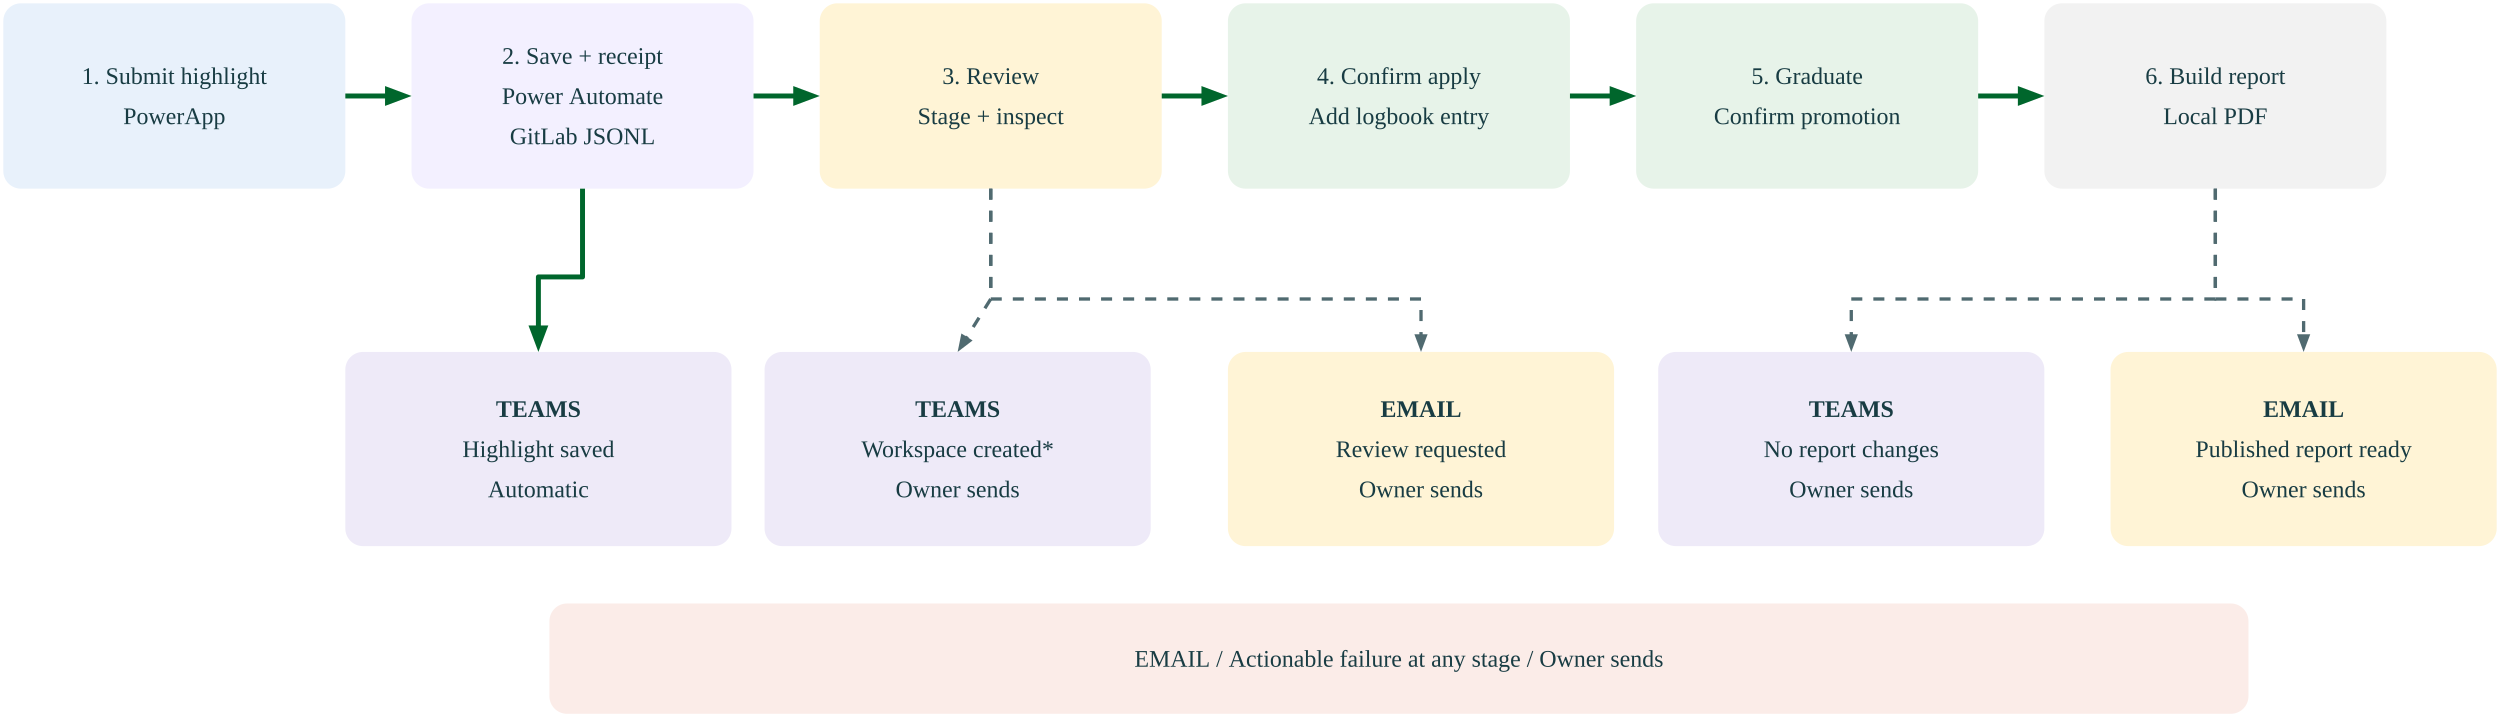
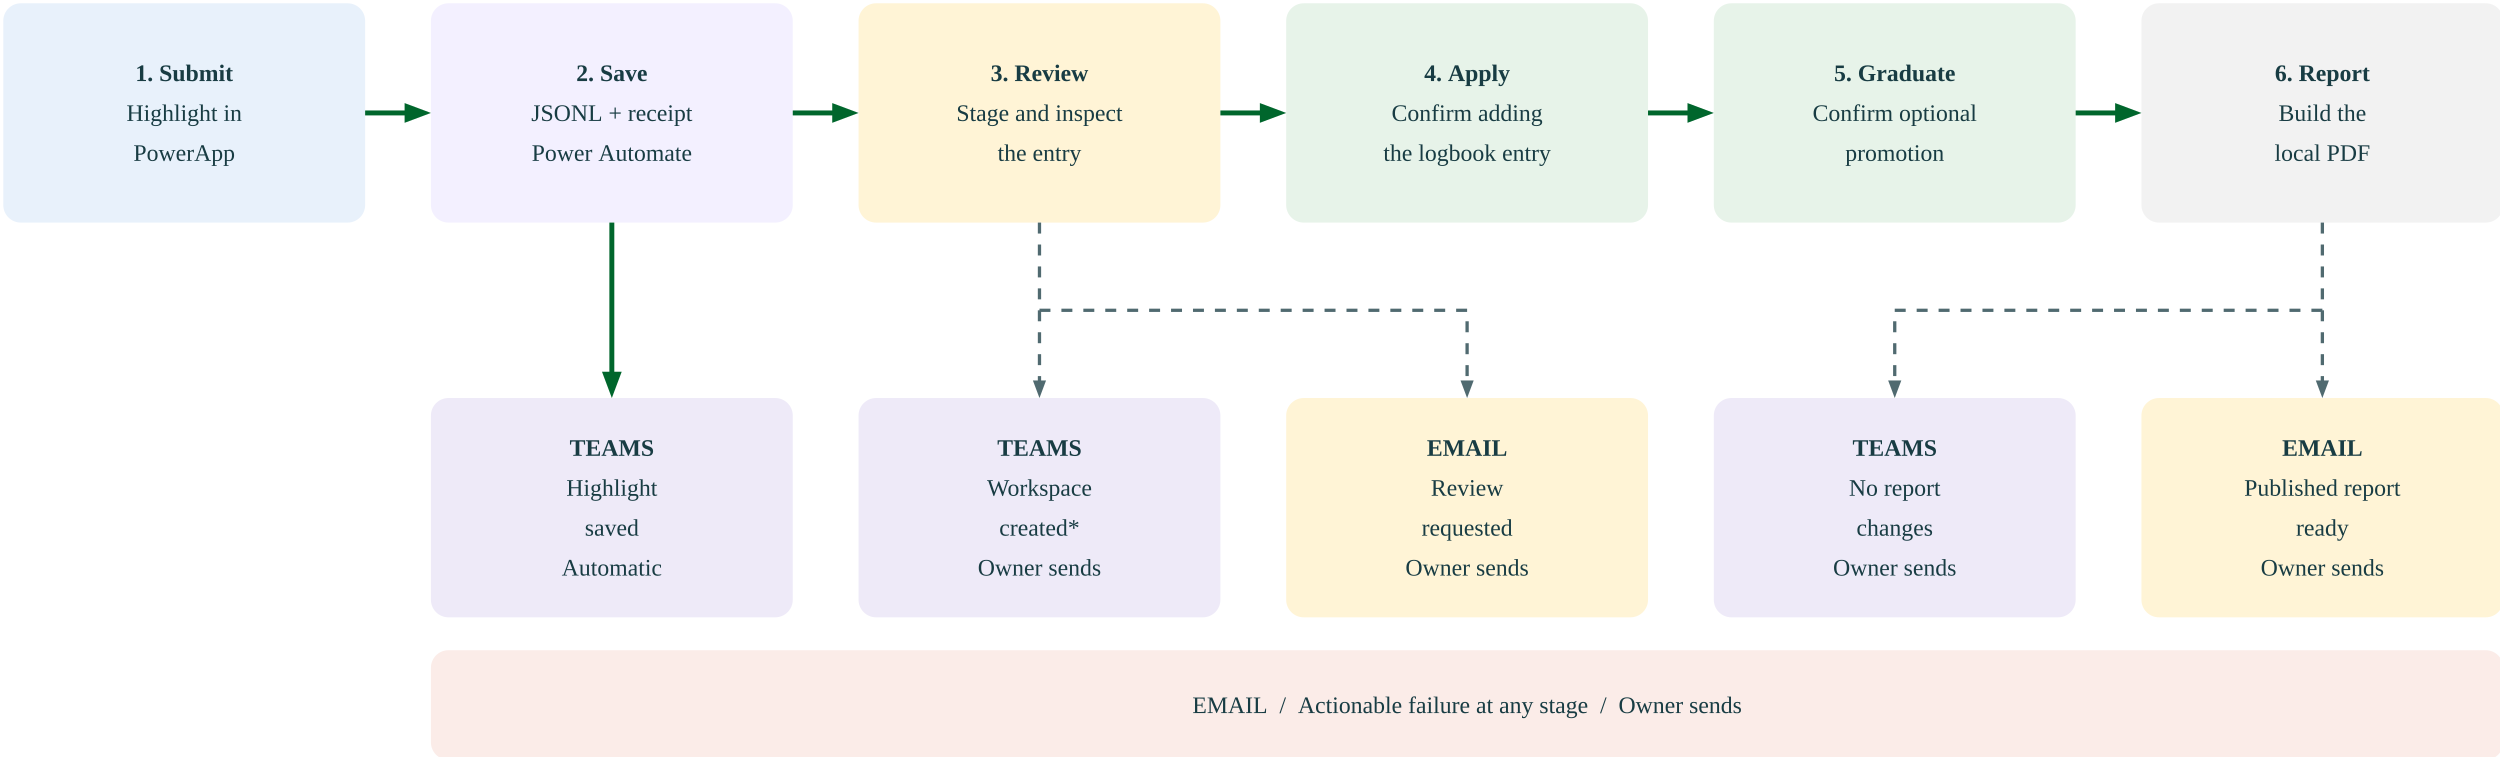
- <svg xmlns="http://www.w3.org/2000/svg" style="font-size:initial;" viewBox="0 0 1631.52 468">
-   <path d="M13.68,123.12L213.84,123.12A11.52 11.52 0 0 0 225.36 111.6L225.36,13.68A11.52 11.52 0 0 0 213.84 2.16L13.68,2.16A11.52 11.52 0 0 0 2.16 13.68L2.16,111.6A11.52 11.52 0 0 0 13.68 123.12Z" style="fill:rgb(232,241,251);stroke-width:0;stroke:rgb(24,60,67);" />
-   <text x="113.76" y="49.536" text-anchor="middle" fill="rgb(24,60,67)" font-size="130%" dominant-baseline="central">1. Submit highlight</text>
-   <text x="113.76" y="75.744" text-anchor="middle" fill="rgb(24,60,67)" font-size="130%" dominant-baseline="central">PowerApp</text>
-   <path d="M280.08,123.12L480.24,123.12A11.52 11.52 0 0 0 491.76 111.6L491.76,13.68A11.52 11.52 0 0 0 480.24 2.16L280.08,2.16A11.52 11.52 0 0 0 268.56 13.68L268.56,111.6A11.52 11.52 0 0 0 280.08 123.12Z" style="fill:rgb(243,240,255);stroke-width:0;stroke:rgb(24,60,67);" />
-   <text x="380.16" y="36.432" text-anchor="middle" fill="rgb(24,60,67)" font-size="130%" dominant-baseline="central">2. Save + receipt</text>
-   <text x="380.16" y="62.64" text-anchor="middle" fill="rgb(24,60,67)" font-size="130%" dominant-baseline="central">Power Automate</text>
-   <text x="380.16" y="88.848" text-anchor="middle" fill="rgb(24,60,67)" font-size="130%" dominant-baseline="central">GitLab JSONL</text>
-   <path d="M546.48,123.12L746.64,123.12A11.52 11.52 0 0 0 758.16 111.6L758.16,13.68A11.52 11.52 0 0 0 746.64 2.16L546.48,2.16A11.52 11.52 0 0 0 534.96 13.68L534.96,111.6A11.52 11.52 0 0 0 546.48 123.12Z" style="fill:rgb(255,244,214);stroke-width:0;stroke:rgb(24,60,67);" />
-   <text x="646.56" y="49.536" text-anchor="middle" fill="rgb(24,60,67)" font-size="130%" dominant-baseline="central">3. Review</text>
-   <text x="646.56" y="75.744" text-anchor="middle" fill="rgb(24,60,67)" font-size="130%" dominant-baseline="central">Stage + inspect</text>
-   <path d="M812.88,123.12L1013.04,123.12A11.52 11.52 0 0 0 1024.56 111.6L1024.56,13.68A11.52 11.52 0 0 0 1013.04 2.16L812.88,2.16A11.52 11.52 0 0 0 801.36 13.68L801.36,111.6A11.52 11.52 0 0 0 812.88 123.12Z" style="fill:rgb(231,243,233);stroke-width:0;stroke:rgb(24,60,67);" />
-   <text x="912.96" y="49.536" text-anchor="middle" fill="rgb(24,60,67)" font-size="130%" dominant-baseline="central">4. Confirm apply</text>
-   <text x="912.96" y="75.744" text-anchor="middle" fill="rgb(24,60,67)" font-size="130%" dominant-baseline="central">Add logbook entry</text>
-   <path d="M1079.28,123.12L1279.44,123.12A11.52 11.52 0 0 0 1290.96 111.6L1290.96,13.68A11.52 11.52 0 0 0 1279.44 2.16L1079.28,2.16A11.52 11.52 0 0 0 1067.76 13.68L1067.76,111.6A11.52 11.52 0 0 0 1079.28 123.12Z" style="fill:rgb(231,243,233);stroke-width:0;stroke:rgb(24,60,67);" />
-   <text x="1179.36" y="49.536" text-anchor="middle" fill="rgb(24,60,67)" font-size="130%" dominant-baseline="central">5. Graduate</text>
-   <text x="1179.36" y="75.744" text-anchor="middle" fill="rgb(24,60,67)" font-size="130%" dominant-baseline="central">Confirm promotion</text>
-   <path d="M1345.68,123.12L1545.84,123.12A11.52 11.52 0 0 0 1557.36 111.6L1557.36,13.68A11.52 11.52 0 0 0 1545.84 2.16L1345.68,2.16A11.52 11.52 0 0 0 1334.16 13.68L1334.16,111.6A11.52 11.52 0 0 0 1345.68 123.12Z" style="fill:rgb(242,242,242);stroke-width:0;stroke:rgb(24,60,67);" />
-   <text x="1445.76" y="49.536" text-anchor="middle" fill="rgb(24,60,67)" font-size="130%" dominant-baseline="central">6. Build report</text>
-   <text x="1445.76" y="75.744" text-anchor="middle" fill="rgb(24,60,67)" font-size="130%" dominant-baseline="central">Local PDF</text>
-   <polygon points="268.56,62.64 251.28,69.12 251.28,56.16" style="fill:rgb(0,102,44)" />
-   <path d="M225.36,62.64L259.92,62.64" style="fill:none;stroke-width:3.24;stroke:rgb(0,102,44);" />
-   <polygon points="534.96,62.64 517.68,69.12 517.68,56.16" style="fill:rgb(0,102,44)" />
-   <path d="M491.76,62.64L526.32,62.64" style="fill:none;stroke-width:3.24;stroke:rgb(0,102,44);" />
-   <polygon points="801.36,62.64 784.08,69.12 784.08,56.16" style="fill:rgb(0,102,44)" />
-   <path d="M758.16,62.64L792.72,62.64" style="fill:none;stroke-width:3.24;stroke:rgb(0,102,44);" />
-   <polygon points="1067.76,62.64 1050.48,69.12 1050.48,56.16" style="fill:rgb(0,102,44)" />
-   <path d="M1024.56,62.64L1059.12,62.64" style="fill:none;stroke-width:3.24;stroke:rgb(0,102,44);" />
-   <polygon points="1334.16,62.64 1316.88,69.12 1316.88,56.16" style="fill:rgb(0,102,44)" />
-   <path d="M1290.96,62.64L1325.52,62.64" style="fill:none;stroke-width:3.24;stroke:rgb(0,102,44);" />
-   <path d="M236.88,356.4L465.84,356.4A11.52 11.52 0 0 0 477.36 344.88L477.36,241.2A11.52 11.52 0 0 0 465.84 229.68L236.88,229.68A11.52 11.52 0 0 0 225.36 241.2L225.36,344.88A11.52 11.52 0 0 0 236.88 356.4Z" style="fill:rgb(238,234,248);stroke-width:0;stroke:rgb(24,60,67);" />
-   <text x="351.36" y="266.832" text-anchor="middle" font-weight="bold" fill="rgb(24,60,67)" font-size="130%" dominant-baseline="central">TEAMS</text>
-   <text x="351.36" y="293.04" text-anchor="middle" fill="rgb(24,60,67)" font-size="130%" dominant-baseline="central">Highlight saved</text>
-   <text x="351.36" y="319.248" text-anchor="middle" fill="rgb(24,60,67)" font-size="130%" dominant-baseline="central">Automatic</text>
-   <path d="M510.48,356.4L739.44,356.4A11.52 11.52 0 0 0 750.96 344.88L750.96,241.2A11.52 11.52 0 0 0 739.44 229.68L510.48,229.68A11.52 11.52 0 0 0 498.96 241.2L498.96,344.88A11.52 11.52 0 0 0 510.48 356.4Z" style="fill:rgb(238,234,248);stroke-width:0;stroke:rgb(24,60,67);" />
-   <text x="624.96" y="266.832" text-anchor="middle" font-weight="bold" fill="rgb(24,60,67)" font-size="130%" dominant-baseline="central">TEAMS</text>
-   <text x="624.96" y="293.04" text-anchor="middle" fill="rgb(24,60,67)" font-size="130%" dominant-baseline="central">Workspace created*</text>
-   <text x="624.96" y="319.248" text-anchor="middle" fill="rgb(24,60,67)" font-size="130%" dominant-baseline="central">Owner sends</text>
-   <path d="M812.88,356.4L1041.84,356.4A11.52 11.52 0 0 0 1053.36 344.88L1053.36,241.2A11.52 11.52 0 0 0 1041.84 229.68L812.88,229.68A11.52 11.52 0 0 0 801.36 241.2L801.36,344.88A11.52 11.52 0 0 0 812.88 356.4Z" style="fill:rgb(255,244,214);stroke-width:0;stroke:rgb(24,60,67);" />
-   <text x="927.36" y="266.832" text-anchor="middle" font-weight="bold" fill="rgb(24,60,67)" font-size="130%" dominant-baseline="central">EMAIL</text>
-   <text x="927.36" y="293.04" text-anchor="middle" fill="rgb(24,60,67)" font-size="130%" dominant-baseline="central">Review requested</text>
-   <text x="927.36" y="319.248" text-anchor="middle" fill="rgb(24,60,67)" font-size="130%" dominant-baseline="central">Owner sends</text>
-   <path d="M1093.68,356.4L1322.64,356.4A11.52 11.52 0 0 0 1334.16 344.88L1334.16,241.2A11.52 11.52 0 0 0 1322.64 229.68L1093.68,229.68A11.52 11.52 0 0 0 1082.16 241.2L1082.16,344.88A11.52 11.52 0 0 0 1093.68 356.4Z" style="fill:rgb(238,234,248);stroke-width:0;stroke:rgb(24,60,67);" />
-   <text x="1208.16" y="266.832" text-anchor="middle" font-weight="bold" fill="rgb(24,60,67)" font-size="130%" dominant-baseline="central">TEAMS</text>
-   <text x="1208.16" y="293.04" text-anchor="middle" fill="rgb(24,60,67)" font-size="130%" dominant-baseline="central">No report changes</text>
-   <text x="1208.16" y="319.248" text-anchor="middle" fill="rgb(24,60,67)" font-size="130%" dominant-baseline="central">Owner sends</text>
-   <path d="M1388.88,356.4L1617.84,356.4A11.52 11.52 0 0 0 1629.36 344.88L1629.36,241.2A11.52 11.52 0 0 0 1617.84 229.68L1388.88,229.68A11.52 11.52 0 0 0 1377.36 241.2L1377.36,344.88A11.52 11.52 0 0 0 1388.88 356.4Z" style="fill:rgb(255,244,214);stroke-width:0;stroke:rgb(24,60,67);" />
-   <text x="1503.36" y="266.832" text-anchor="middle" font-weight="bold" fill="rgb(24,60,67)" font-size="130%" dominant-baseline="central">EMAIL</text>
-   <text x="1503.36" y="293.04" text-anchor="middle" fill="rgb(24,60,67)" font-size="130%" dominant-baseline="central">Published report ready</text>
-   <text x="1503.36" y="319.248" text-anchor="middle" fill="rgb(24,60,67)" font-size="130%" dominant-baseline="central">Owner sends</text>
-   <polygon points="351.36,229.68 344.88,212.4 357.84,212.4" style="fill:rgb(0,102,44)" />
-   <path d="M380.16,123.12L380.16,180.72L351.36,180.72L351.36,221.04" style="fill:none;stroke-width:3.24;stroke-linejoin:round;stroke:rgb(0,102,44);" />
-   <polygon points="624.96,229.68 627.402,217.621 634.729,222.201" style="fill:rgb(80,106,112)" />
-   <path d="M646.56,123.12L646.56,195.12L628.013,224.796" style="fill:none;stroke-width:2.16;stroke-linejoin:round;stroke:rgb(80,106,112);stroke-dasharray:7.2,7.2;" />
-   <polygon points="927.36,229.68 923.04,218.16 931.68,218.16" style="fill:rgb(80,106,112)" />
-   <path d="M646.56,123.12L646.56,195.12L927.36,195.12L927.36,223.92" style="fill:none;stroke-width:2.16;stroke-linejoin:round;stroke:rgb(80,106,112);stroke-dasharray:7.2,7.2;" />
-   <polygon points="1208.16,229.68 1203.84,218.16 1212.48,218.16" style="fill:rgb(80,106,112)" />
-   <path d="M1445.76,123.12L1445.76,195.12L1208.16,195.12L1208.16,223.92" style="fill:none;stroke-width:2.16;stroke-linejoin:round;stroke:rgb(80,106,112);stroke-dasharray:7.2,7.2;" />
-   <polygon points="1503.36,229.68 1499.04,218.16 1507.68,218.16" style="fill:rgb(80,106,112)" />
-   <path d="M1445.76,123.12L1445.76,195.12L1503.36,195.12L1503.36,223.92" style="fill:none;stroke-width:2.16;stroke-linejoin:round;stroke:rgb(80,106,112);stroke-dasharray:7.2,7.2;" />
-   <path d="M370.08,465.84L1455.84,465.84A11.52 11.52 0 0 0 1467.36 454.32L1467.36,405.36A11.52 11.52 0 0 0 1455.84 393.84L370.08,393.84A11.52 11.52 0 0 0 358.56 405.36L358.56,454.32A11.52 11.52 0 0 0 370.08 465.84Z" style="fill:rgb(251,236,232);stroke-width:0;stroke:rgb(24,60,67);" />
-   <text x="912.96" y="429.84" text-anchor="middle" fill="rgb(24,60,67)" font-size="130%" dominant-baseline="central">EMAIL / Actionable failure at any stage / Owner sends</text>
+ <svg xmlns="http://www.w3.org/2000/svg" style="font-size:initial;" viewbox="0 0 1645.92 501.12">
+   <path d="M13.68,146.16L228.24,146.16A11.52 11.52 0 0 0 239.76 134.64L239.76,13.68A11.52 11.52 0 0 0 228.24 2.16L13.68,2.16A11.52 11.52 0 0 0 2.16 13.68L2.16,134.64A11.52 11.52 0 0 0 13.68 146.16Z" style="fill:rgb(232,241,251);stroke-width:0;stroke:rgb(24,60,67);" />
+   <text x="120.96" y="47.952" text-anchor="middle" font-weight="bold" fill="rgb(24,60,67)" font-size="130%" dominant-baseline="central">1. Submit</text>
+   <text x="120.96" y="74.16" text-anchor="middle" fill="rgb(24,60,67)" font-size="130%" dominant-baseline="central">Highlight in</text>
+   <text x="120.96" y="100.368" text-anchor="middle" fill="rgb(24,60,67)" font-size="130%" dominant-baseline="central">PowerApp</text>
+   <path d="M294.48,146.16L509.04,146.16A11.52 11.52 0 0 0 520.56 134.64L520.56,13.68A11.52 11.52 0 0 0 509.04 2.16L294.48,2.16A11.52 11.52 0 0 0 282.96 13.68L282.96,134.64A11.52 11.52 0 0 0 294.48 146.16Z" style="fill:rgb(243,240,255);stroke-width:0;stroke:rgb(24,60,67);" />
+   <text x="401.76" y="47.952" text-anchor="middle" font-weight="bold" fill="rgb(24,60,67)" font-size="130%" dominant-baseline="central">2. Save</text>
+   <text x="401.76" y="74.16" text-anchor="middle" fill="rgb(24,60,67)" font-size="130%" dominant-baseline="central">JSONL + receipt</text>
+   <text x="401.76" y="100.368" text-anchor="middle" fill="rgb(24,60,67)" font-size="130%" dominant-baseline="central">Power Automate</text>
+   <path d="M575.28,146.16L789.84,146.16A11.52 11.52 0 0 0 801.36 134.64L801.36,13.68A11.52 11.52 0 0 0 789.84 2.16L575.28,2.16A11.52 11.52 0 0 0 563.76 13.68L563.76,134.64A11.52 11.52 0 0 0 575.28 146.16Z" style="fill:rgb(255,244,214);stroke-width:0;stroke:rgb(24,60,67);" />
+   <text x="682.56" y="47.952" text-anchor="middle" font-weight="bold" fill="rgb(24,60,67)" font-size="130%" dominant-baseline="central">3. Review</text>
+   <text x="682.56" y="74.16" text-anchor="middle" fill="rgb(24,60,67)" font-size="130%" dominant-baseline="central">Stage and inspect</text>
+   <text x="682.56" y="100.368" text-anchor="middle" fill="rgb(24,60,67)" font-size="130%" dominant-baseline="central">the entry</text>
+   <path d="M856.08,146.16L1070.64,146.16A11.52 11.52 0 0 0 1082.16 134.64L1082.16,13.68A11.52 11.52 0 0 0 1070.64 2.16L856.08,2.16A11.52 11.52 0 0 0 844.56 13.68L844.56,134.64A11.52 11.52 0 0 0 856.08 146.16Z" style="fill:rgb(231,243,233);stroke-width:0;stroke:rgb(24,60,67);" />
+   <text x="963.36" y="47.952" text-anchor="middle" font-weight="bold" fill="rgb(24,60,67)" font-size="130%" dominant-baseline="central">4. Apply</text>
+   <text x="963.36" y="74.16" text-anchor="middle" fill="rgb(24,60,67)" font-size="130%" dominant-baseline="central">Confirm adding</text>
+   <text x="963.36" y="100.368" text-anchor="middle" fill="rgb(24,60,67)" font-size="130%" dominant-baseline="central">the logbook entry</text>
+   <path d="M1136.88,146.16L1351.44,146.16A11.52 11.52 0 0 0 1362.96 134.64L1362.96,13.68A11.52 11.52 0 0 0 1351.44 2.16L1136.88,2.16A11.52 11.52 0 0 0 1125.36 13.68L1125.36,134.64A11.52 11.52 0 0 0 1136.88 146.16Z" style="fill:rgb(231,243,233);stroke-width:0;stroke:rgb(24,60,67);" />
+   <text x="1244.16" y="47.952" text-anchor="middle" font-weight="bold" fill="rgb(24,60,67)" font-size="130%" dominant-baseline="central">5. Graduate</text>
+   <text x="1244.16" y="74.16" text-anchor="middle" fill="rgb(24,60,67)" font-size="130%" dominant-baseline="central">Confirm optional</text>
+   <text x="1244.16" y="100.368" text-anchor="middle" fill="rgb(24,60,67)" font-size="130%" dominant-baseline="central">promotion</text>
+   <path d="M1417.68,146.16L1632.24,146.16A11.52 11.52 0 0 0 1643.76 134.64L1643.76,13.68A11.52 11.52 0 0 0 1632.24 2.16L1417.68,2.16A11.52 11.52 0 0 0 1406.16 13.68L1406.16,134.64A11.52 11.52 0 0 0 1417.68 146.16Z" style="fill:rgb(242,242,242);stroke-width:0;stroke:rgb(24,60,67);" />
+   <text x="1524.96" y="47.952" text-anchor="middle" font-weight="bold" fill="rgb(24,60,67)" font-size="130%" dominant-baseline="central">6. Report</text>
+   <text x="1524.96" y="74.16" text-anchor="middle" fill="rgb(24,60,67)" font-size="130%" dominant-baseline="central">Build the</text>
+   <text x="1524.96" y="100.368" text-anchor="middle" fill="rgb(24,60,67)" font-size="130%" dominant-baseline="central">local PDF</text>
+   <polygon points="282.96,74.16 265.68,80.64 265.68,67.68" style="fill:rgb(0,102,44)" />
+   <path d="M239.76,74.16L274.32,74.16" style="fill:none;stroke-width:3.24;stroke:rgb(0,102,44);" />
+   <polygon points="563.76,74.16 546.48,80.64 546.48,67.68" style="fill:rgb(0,102,44)" />
+   <path d="M520.56,74.16L555.12,74.16" style="fill:none;stroke-width:3.24;stroke:rgb(0,102,44);" />
+   <polygon points="844.56,74.16 827.28,80.64 827.28,67.68" style="fill:rgb(0,102,44)" />
+   <path d="M801.36,74.16L835.92,74.16" style="fill:none;stroke-width:3.24;stroke:rgb(0,102,44);" />
+   <polygon points="1125.36,74.16 1108.08,80.64 1108.08,67.68" style="fill:rgb(0,102,44)" />
+   <path d="M1082.16,74.16L1116.72,74.16" style="fill:none;stroke-width:3.24;stroke:rgb(0,102,44);" />
+   <polygon points="1406.16,74.16 1388.88,80.64 1388.88,67.68" style="fill:rgb(0,102,44)" />
+   <path d="M1362.96,74.16L1397.52,74.16" style="fill:none;stroke-width:3.24;stroke:rgb(0,102,44);" />
+   <path d="M294.48,405.36L509.04,405.36A11.52 11.52 0 0 0 520.56 393.84L520.56,272.88A11.52 11.52 0 0 0 509.04 261.36L294.48,261.36A11.52 11.52 0 0 0 282.96 272.88L282.96,393.84A11.52 11.52 0 0 0 294.48 405.36Z" style="fill:rgb(238,234,248);stroke-width:0;stroke:rgb(24,60,67);" />
+   <text x="401.76" y="294.048" text-anchor="middle" font-weight="bold" fill="rgb(24,60,67)" font-size="130%" dominant-baseline="central">TEAMS</text>
+   <text x="401.76" y="320.256" text-anchor="middle" fill="rgb(24,60,67)" font-size="130%" dominant-baseline="central">Highlight</text>
+   <text x="401.76" y="346.464" text-anchor="middle" fill="rgb(24,60,67)" font-size="130%" dominant-baseline="central">saved</text>
+   <text x="401.76" y="372.672" text-anchor="middle" fill="rgb(24,60,67)" font-size="130%" dominant-baseline="central">Automatic</text>
+   <path d="M575.28,405.36L789.84,405.36A11.52 11.52 0 0 0 801.36 393.84L801.36,272.88A11.52 11.52 0 0 0 789.84 261.36L575.28,261.36A11.52 11.52 0 0 0 563.76 272.88L563.76,393.84A11.52 11.52 0 0 0 575.28 405.36Z" style="fill:rgb(238,234,248);stroke-width:0;stroke:rgb(24,60,67);" />
+   <text x="682.56" y="294.048" text-anchor="middle" font-weight="bold" fill="rgb(24,60,67)" font-size="130%" dominant-baseline="central">TEAMS</text>
+   <text x="682.56" y="320.256" text-anchor="middle" fill="rgb(24,60,67)" font-size="130%" dominant-baseline="central">Workspace</text>
+   <text x="682.56" y="346.464" text-anchor="middle" fill="rgb(24,60,67)" font-size="130%" dominant-baseline="central">created*</text>
+   <text x="682.56" y="372.672" text-anchor="middle" fill="rgb(24,60,67)" font-size="130%" dominant-baseline="central">Owner sends</text>
+   <path d="M856.08,405.36L1070.64,405.36A11.52 11.52 0 0 0 1082.16 393.84L1082.16,272.88A11.52 11.52 0 0 0 1070.64 261.36L856.08,261.36A11.52 11.52 0 0 0 844.56 272.88L844.56,393.84A11.52 11.52 0 0 0 856.08 405.36Z" style="fill:rgb(255,244,214);stroke-width:0;stroke:rgb(24,60,67);" />
+   <text x="963.36" y="294.048" text-anchor="middle" font-weight="bold" fill="rgb(24,60,67)" font-size="130%" dominant-baseline="central">EMAIL</text>
+   <text x="963.36" y="320.256" text-anchor="middle" fill="rgb(24,60,67)" font-size="130%" dominant-baseline="central">Review</text>
+   <text x="963.36" y="346.464" text-anchor="middle" fill="rgb(24,60,67)" font-size="130%" dominant-baseline="central">requested</text>
+   <text x="963.36" y="372.672" text-anchor="middle" fill="rgb(24,60,67)" font-size="130%" dominant-baseline="central">Owner sends</text>
+   <path d="M1136.88,405.36L1351.44,405.36A11.52 11.52 0 0 0 1362.96 393.84L1362.96,272.88A11.52 11.52 0 0 0 1351.44 261.36L1136.88,261.36A11.52 11.52 0 0 0 1125.36 272.88L1125.36,393.84A11.52 11.52 0 0 0 1136.88 405.36Z" style="fill:rgb(238,234,248);stroke-width:0;stroke:rgb(24,60,67);" />
+   <text x="1244.16" y="294.048" text-anchor="middle" font-weight="bold" fill="rgb(24,60,67)" font-size="130%" dominant-baseline="central">TEAMS</text>
+   <text x="1244.16" y="320.256" text-anchor="middle" fill="rgb(24,60,67)" font-size="130%" dominant-baseline="central">No report</text>
+   <text x="1244.16" y="346.464" text-anchor="middle" fill="rgb(24,60,67)" font-size="130%" dominant-baseline="central">changes</text>
+   <text x="1244.16" y="372.672" text-anchor="middle" fill="rgb(24,60,67)" font-size="130%" dominant-baseline="central">Owner sends</text>
+   <path d="M1417.68,405.36L1632.24,405.36A11.52 11.52 0 0 0 1643.76 393.84L1643.76,272.88A11.52 11.52 0 0 0 1632.24 261.36L1417.68,261.36A11.52 11.52 0 0 0 1406.16 272.88L1406.16,393.84A11.52 11.52 0 0 0 1417.68 405.36Z" style="fill:rgb(255,244,214);stroke-width:0;stroke:rgb(24,60,67);" />
+   <text x="1524.96" y="294.048" text-anchor="middle" font-weight="bold" fill="rgb(24,60,67)" font-size="130%" dominant-baseline="central">EMAIL</text>
+   <text x="1524.96" y="320.256" text-anchor="middle" fill="rgb(24,60,67)" font-size="130%" dominant-baseline="central">Published report</text>
+   <text x="1524.96" y="346.464" text-anchor="middle" fill="rgb(24,60,67)" font-size="130%" dominant-baseline="central">ready</text>
+   <text x="1524.96" y="372.672" text-anchor="middle" fill="rgb(24,60,67)" font-size="130%" dominant-baseline="central">Owner sends</text>
+   <polygon points="401.76,261.36 395.28,244.08 408.24,244.08" style="fill:rgb(0,102,44)" />
+   <path d="M401.76,146.16L401.76,252.72" style="fill:none;stroke-width:3.24;stroke:rgb(0,102,44);" />
+   <path d="M682.56,146.16L682.56,203.76" style="fill:none;stroke-width:2.16;stroke:rgb(80,106,112);stroke-dasharray:7.2,7.2;" />
+   <polygon points="682.56,261.36 678.24,249.84 686.88,249.84" style="fill:rgb(80,106,112)" />
+   <path d="M682.56,203.76L682.56,255.6" style="fill:none;stroke-width:2.16;stroke:rgb(80,106,112);stroke-dasharray:7.2,7.2;" />
+   <polygon points="963.36,261.36 959.04,249.84 967.68,249.84" style="fill:rgb(80,106,112)" />
+   <path d="M682.56,203.76L963.36,203.76L963.36,255.6" style="fill:none;stroke-width:2.16;stroke-linejoin:round;stroke:rgb(80,106,112);stroke-dasharray:7.2,7.2;" />
+   <path d="M1524.96,146.16L1524.96,203.76" style="fill:none;stroke-width:2.16;stroke:rgb(80,106,112);stroke-dasharray:7.2,7.2;" />
+   <polygon points="1524.96,261.36 1520.64,249.84 1529.28,249.84" style="fill:rgb(80,106,112)" />
+   <path d="M1524.96,203.76L1524.96,255.6" style="fill:none;stroke-width:2.16;stroke:rgb(80,106,112);stroke-dasharray:7.2,7.2;" />
+   <polygon points="1244.16,261.36 1239.84,249.84 1248.48,249.84" style="fill:rgb(80,106,112)" />
+   <path d="M1524.96,203.76L1244.16,203.76L1244.16,255.6" style="fill:none;stroke-width:2.16;stroke-linejoin:round;stroke:rgb(80,106,112);stroke-dasharray:7.2,7.2;" />
+   <path d="M294.48,498.96L1632.24,498.96A11.52 11.52 0 0 0 1643.76 487.44L1643.76,438.48A11.52 11.52 0 0 0 1632.24 426.96L294.48,426.96A11.52 11.52 0 0 0 282.96 438.48L282.96,487.44A11.52 11.52 0 0 0 294.48 498.96Z" style="fill:rgb(251,236,232);stroke-width:0;stroke:rgb(24,60,67);" />
+   <text x="963.36" y="462.96" text-anchor="middle" fill="rgb(24,60,67)" font-size="130%" dominant-baseline="central">EMAIL  /  Actionable failure at any stage  /  Owner sends</text>
</svg>
